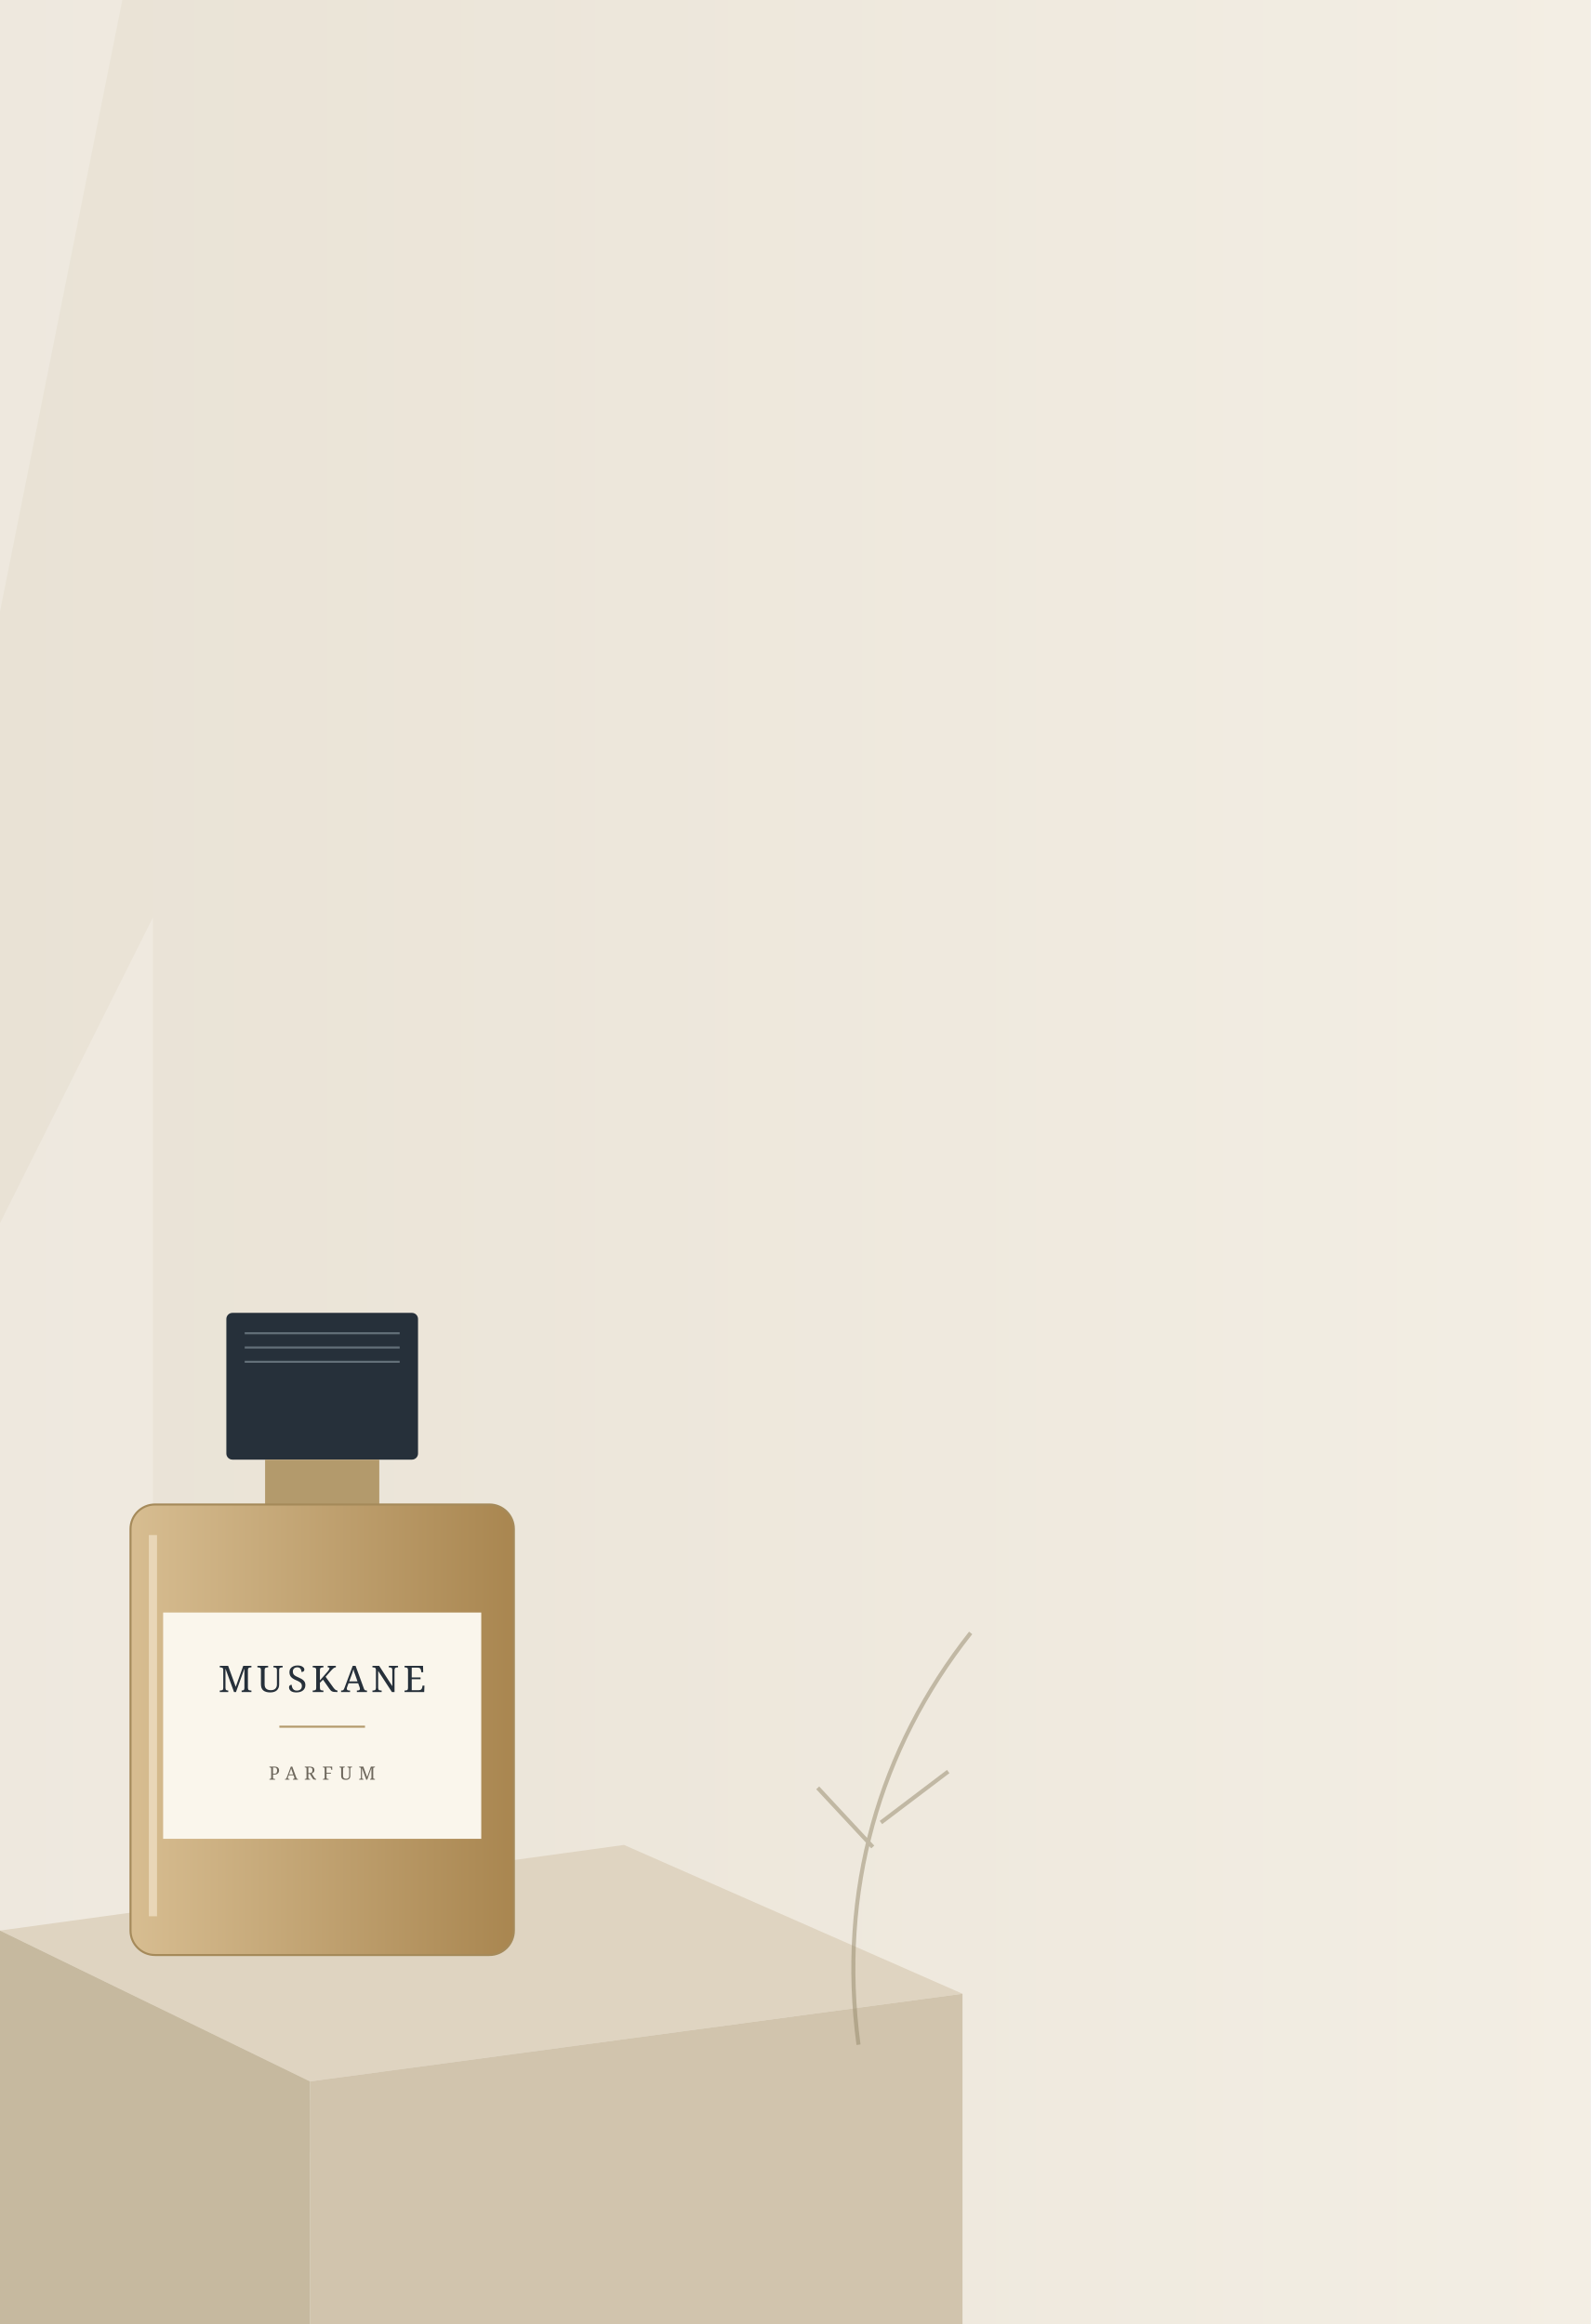
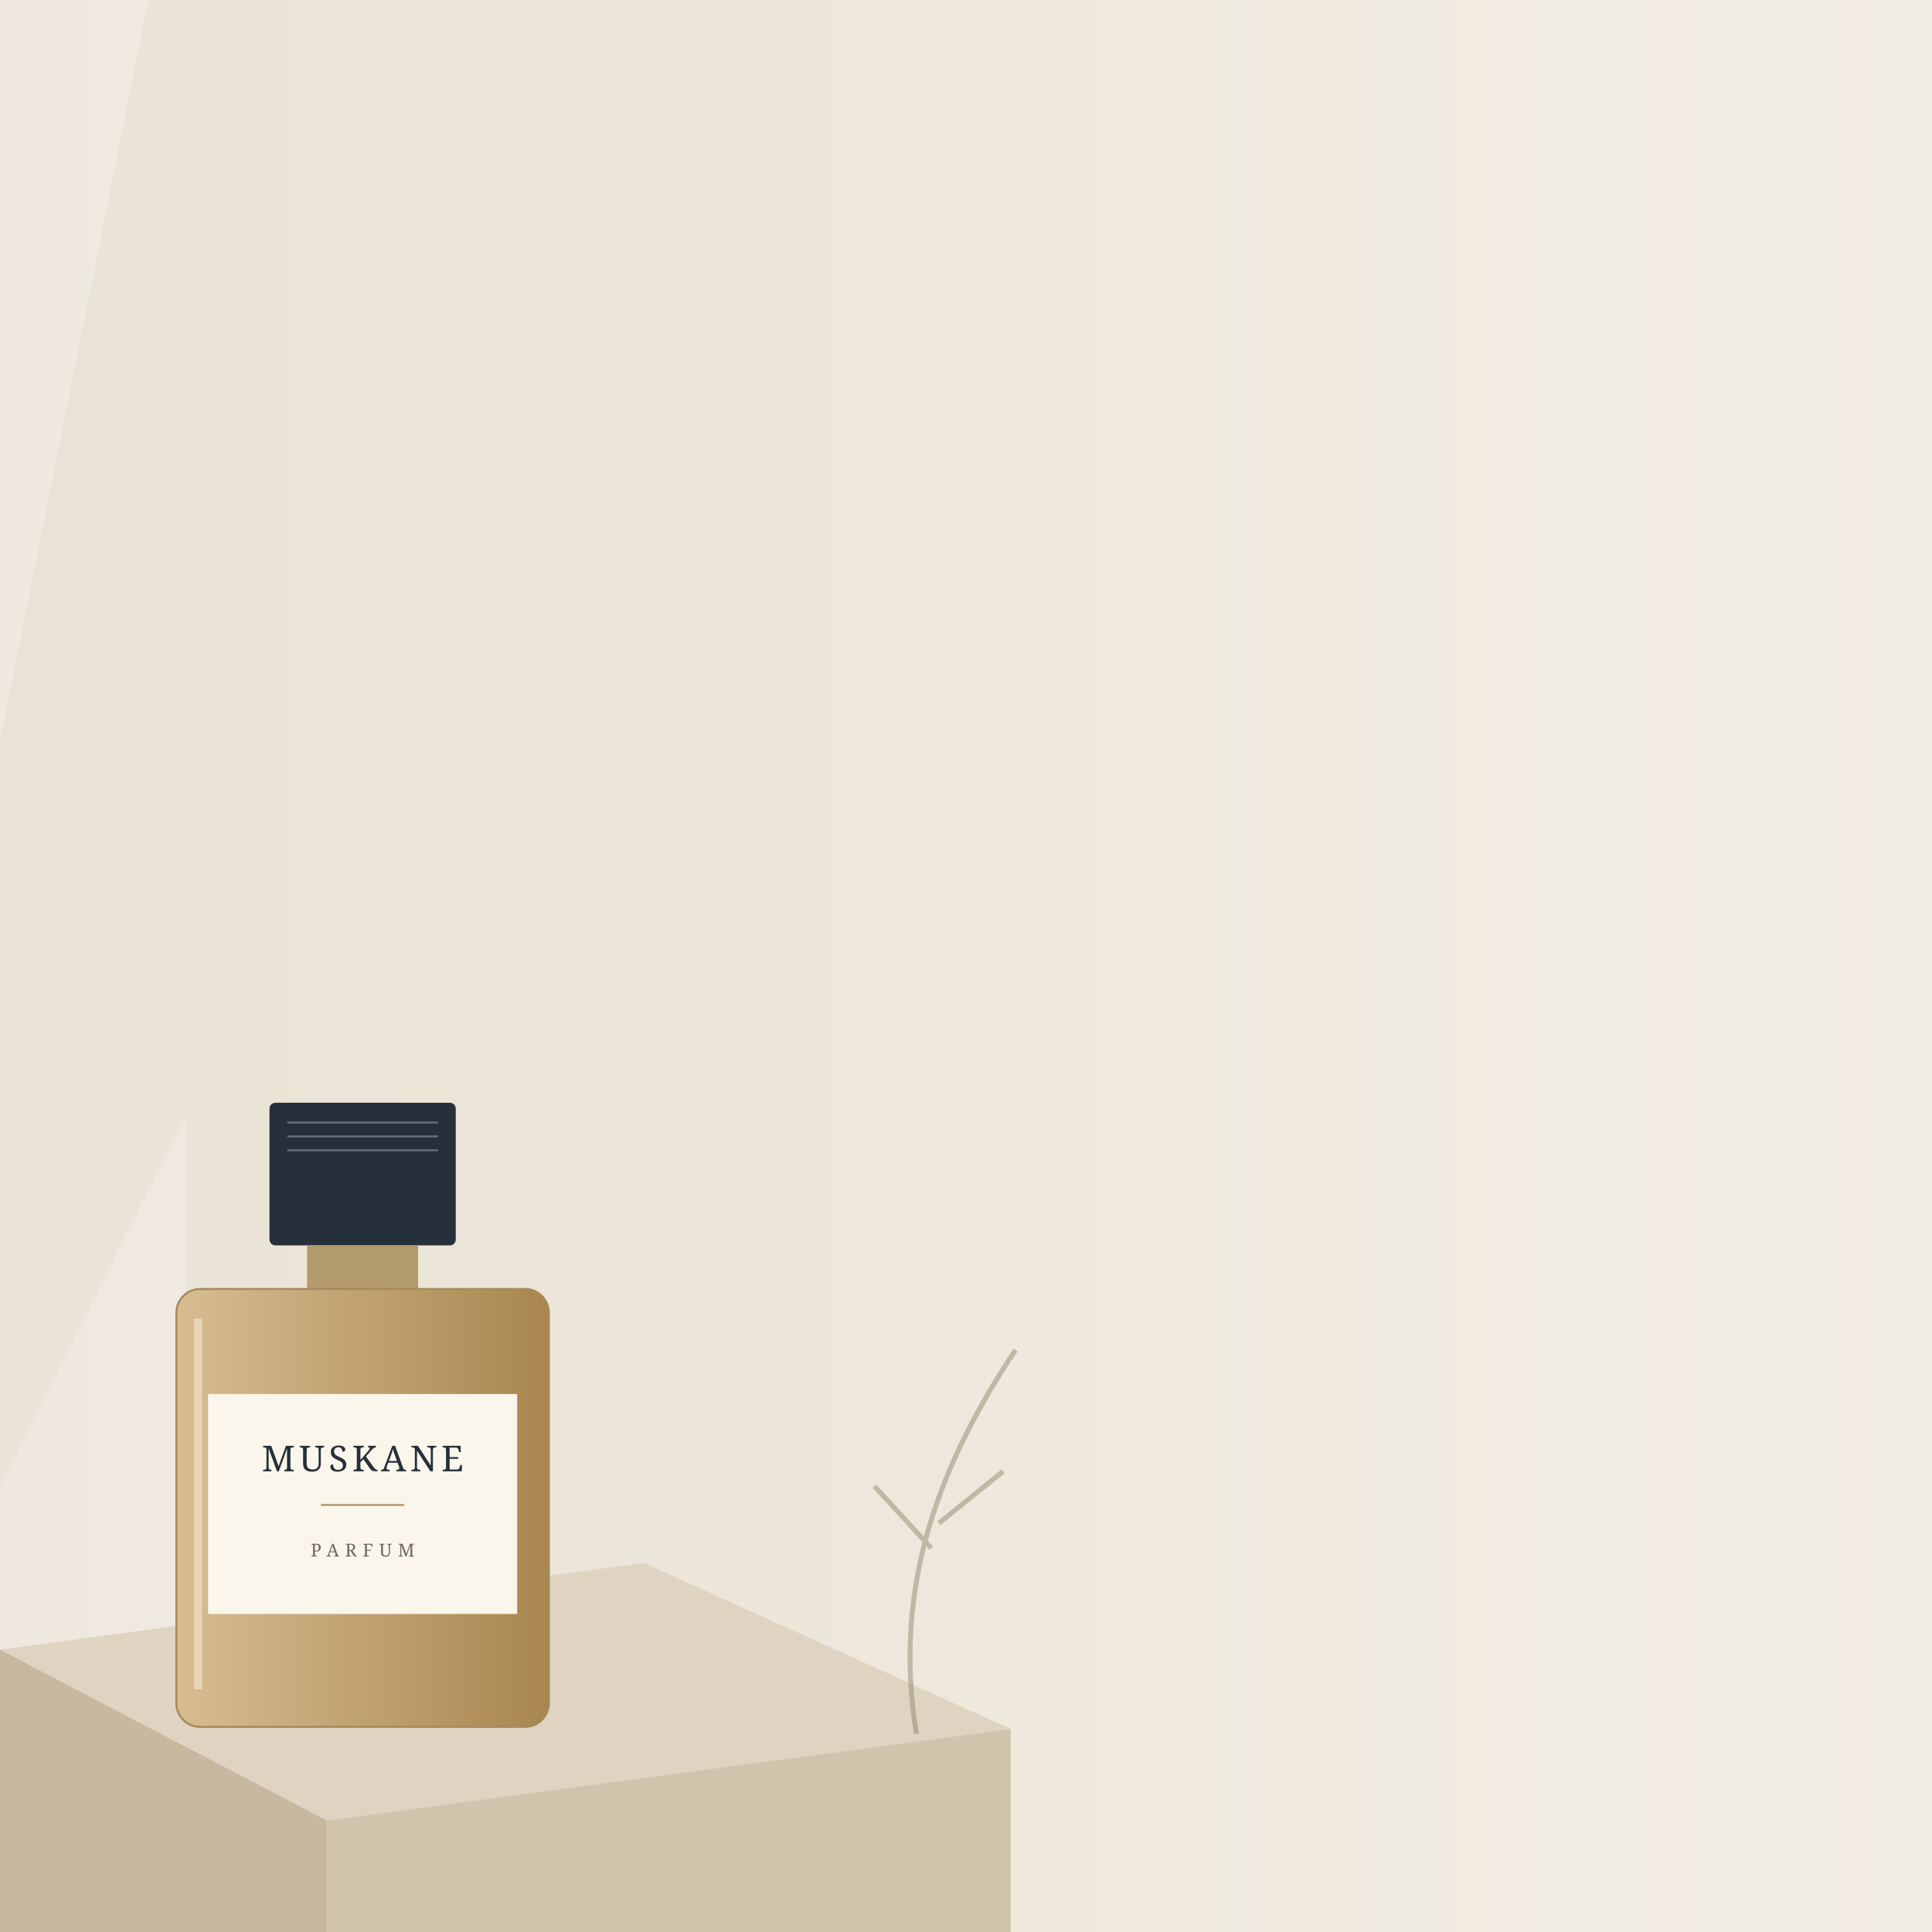
- <svg xmlns="http://www.w3.org/2000/svg" viewBox="0 0 780 1140">
+ <svg xmlns="http://www.w3.org/2000/svg" viewBox="0 0 780 780">
  <defs>
    <linearGradient id="g">
      <stop stop-color="#e9e2d5" />
      <stop offset="1" stop-color="#f3eee4" />
    </linearGradient>
    <linearGradient id="b">
      <stop stop-color="#d7bd91" />
      <stop offset="1" stop-color="#a98650" />
    </linearGradient>
  </defs>
-   <path fill="url(#g)" d="M0 0h780v1140H0z" />
+   <path fill="url(#g)" d="M0 0h780v780H0z" />
  <path d="M0 0h60L0 300zM0 600l75-150v600H0z" fill="#fff" opacity=".22" />
-   <ellipse cx="228" cy="1043" rx="189" ry="14" fill="#96846a" opacity=".13" />
-   <path d="m0 947 306-42 166 73-320 43z" fill="#dfd4c1" />
-   <path d="m0 947 152 74v119H0z" fill="#c6b99f" />
-   <path d="m152 1021 320-43v162H152z" fill="#d1c4ad" />
-   <rect x="111" y="644" width="94" height="72" rx="3" fill="#26303a" />
-   <path d="M120 654h76m-76 7h76m-76 7h76" stroke="#637079" />
-   <path d="M130 716h56v22h-56z" fill="#b39a6c" />
-   <rect x="64" y="738" width="188" height="221" rx="12" fill="url(#b)" stroke="#a58a5a" />
-   <path d="M75 753v187" stroke="#f7ead3" stroke-width="4" opacity=".6" />
-   <rect x="80" y="791" width="156" height="111" fill="#faf6ec" />
-   <text x="158" y="830" text-anchor="middle" font-family="Georgia,serif" font-size="18" letter-spacing="2" fill="#26303a">MUSKANE</text>
-   <path d="M137 847h42" stroke="#b39a6c" />
-   <text x="158" y="873" text-anchor="middle" font-family="Georgia,serif" font-size="9" letter-spacing="3" fill="#6d675c">PARFUM</text>
-   <path d="M421 1003c-10-75 10-145 55-202m-48 105-27-29m31 17 33-25" stroke="#94876a" fill="none" stroke-width="2" opacity=".5" />
+   <ellipse cx="195" cy="720" rx="170" ry="12" fill="#96846a" opacity=".13" />
+   <path d="m0 666 260-35 148 67-276 37z" fill="#dfd4c1" />
+   <path d="m0 666 132 69v45H0z" fill="#c6b99f" />
+   <path d="m132 735 276-37v82H132z" fill="#d1c4ad" />
+   <g transform="translate(20 -70) scale(.8)">
+     <rect x="111" y="644" width="94" height="72" rx="3" fill="#26303a" />
+     <path d="M120 654h76m-76 7h76m-76 7h76" stroke="#637079" />
+     <path d="M130 716h56v22h-56z" fill="#b39a6c" />
+     <rect x="64" y="738" width="188" height="221" rx="12" fill="url(#b)" stroke="#a58a5a" />
+     <path d="M75 753v187" stroke="#f7ead3" stroke-width="4" opacity=".6" />
+     <rect x="80" y="791" width="156" height="111" fill="#faf6ec" />
+     <text x="158" y="830" text-anchor="middle" font-family="Georgia,serif" font-size="18" letter-spacing="2" fill="#26303a">MUSKANE</text>
+     <path d="M137 847h42" stroke="#b39a6c" />
+     <text x="158" y="873" text-anchor="middle" font-family="Georgia,serif" font-size="9" letter-spacing="3" fill="#6d675c">PARFUM</text>
+   </g>
+   <path d="M370 700c-10-60 10-110 40-155m-34 80-23-25m26 15 26-21" stroke="#94876a" fill="none" stroke-width="2" opacity=".5" />
</svg>
